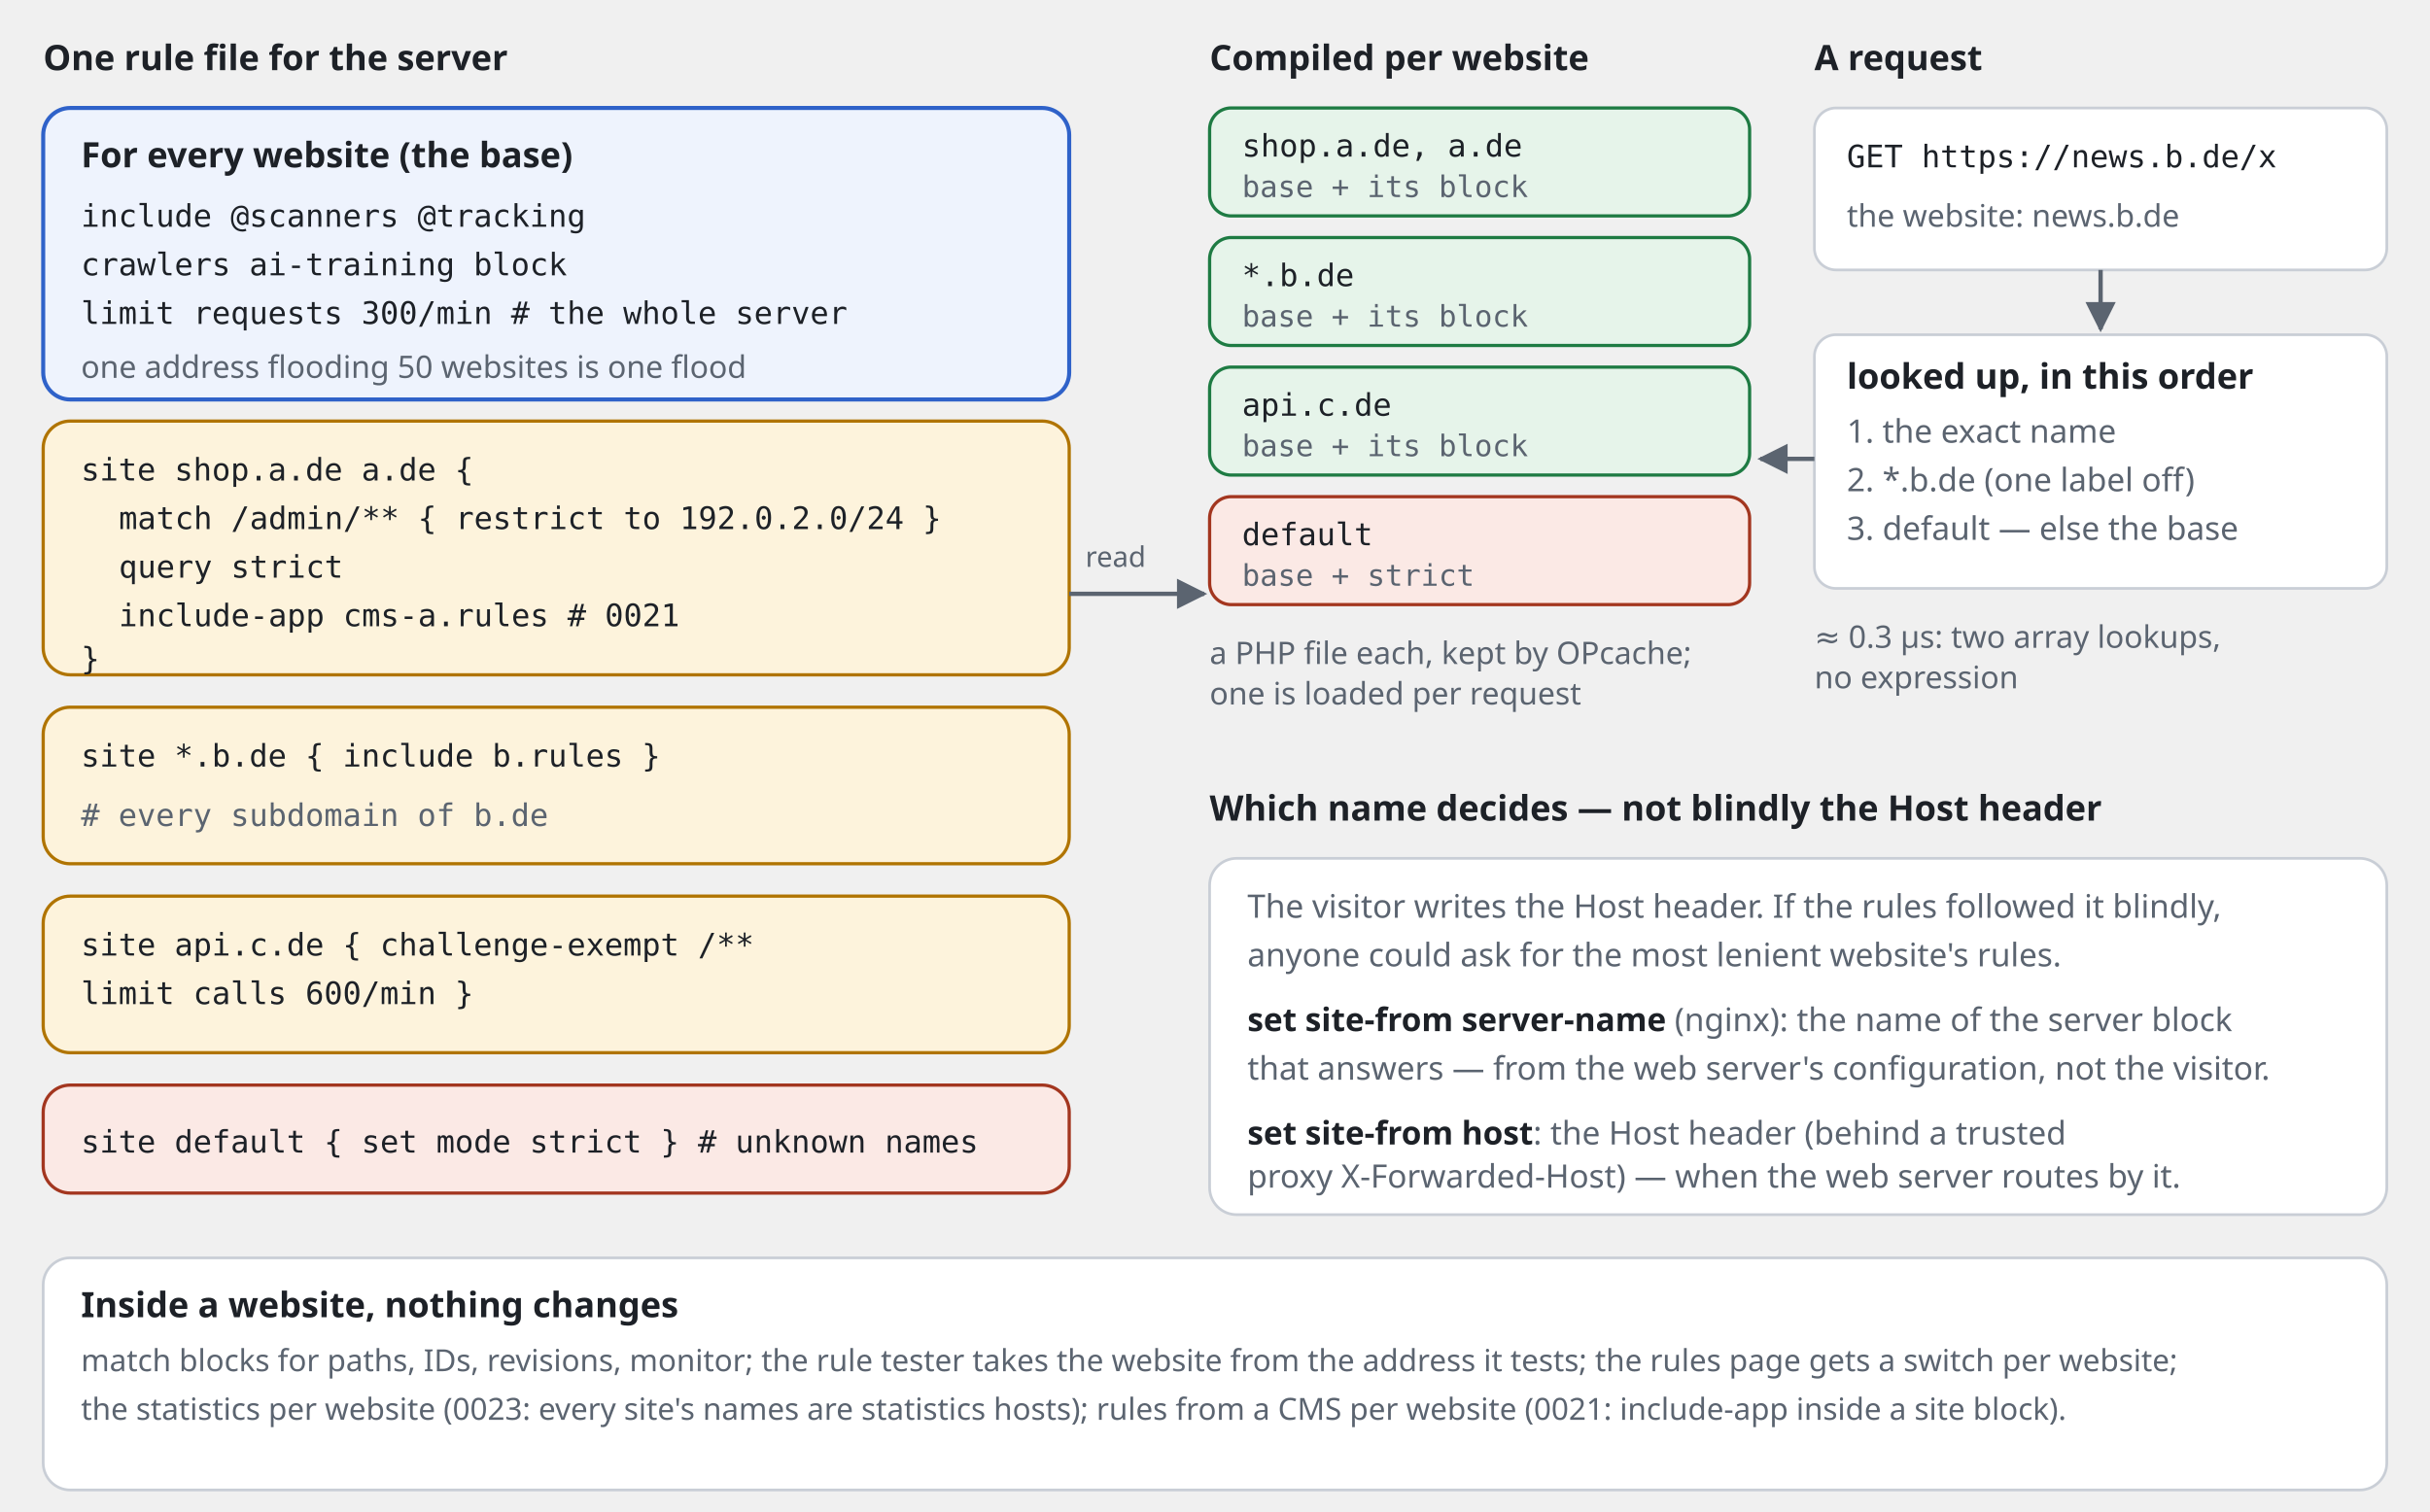
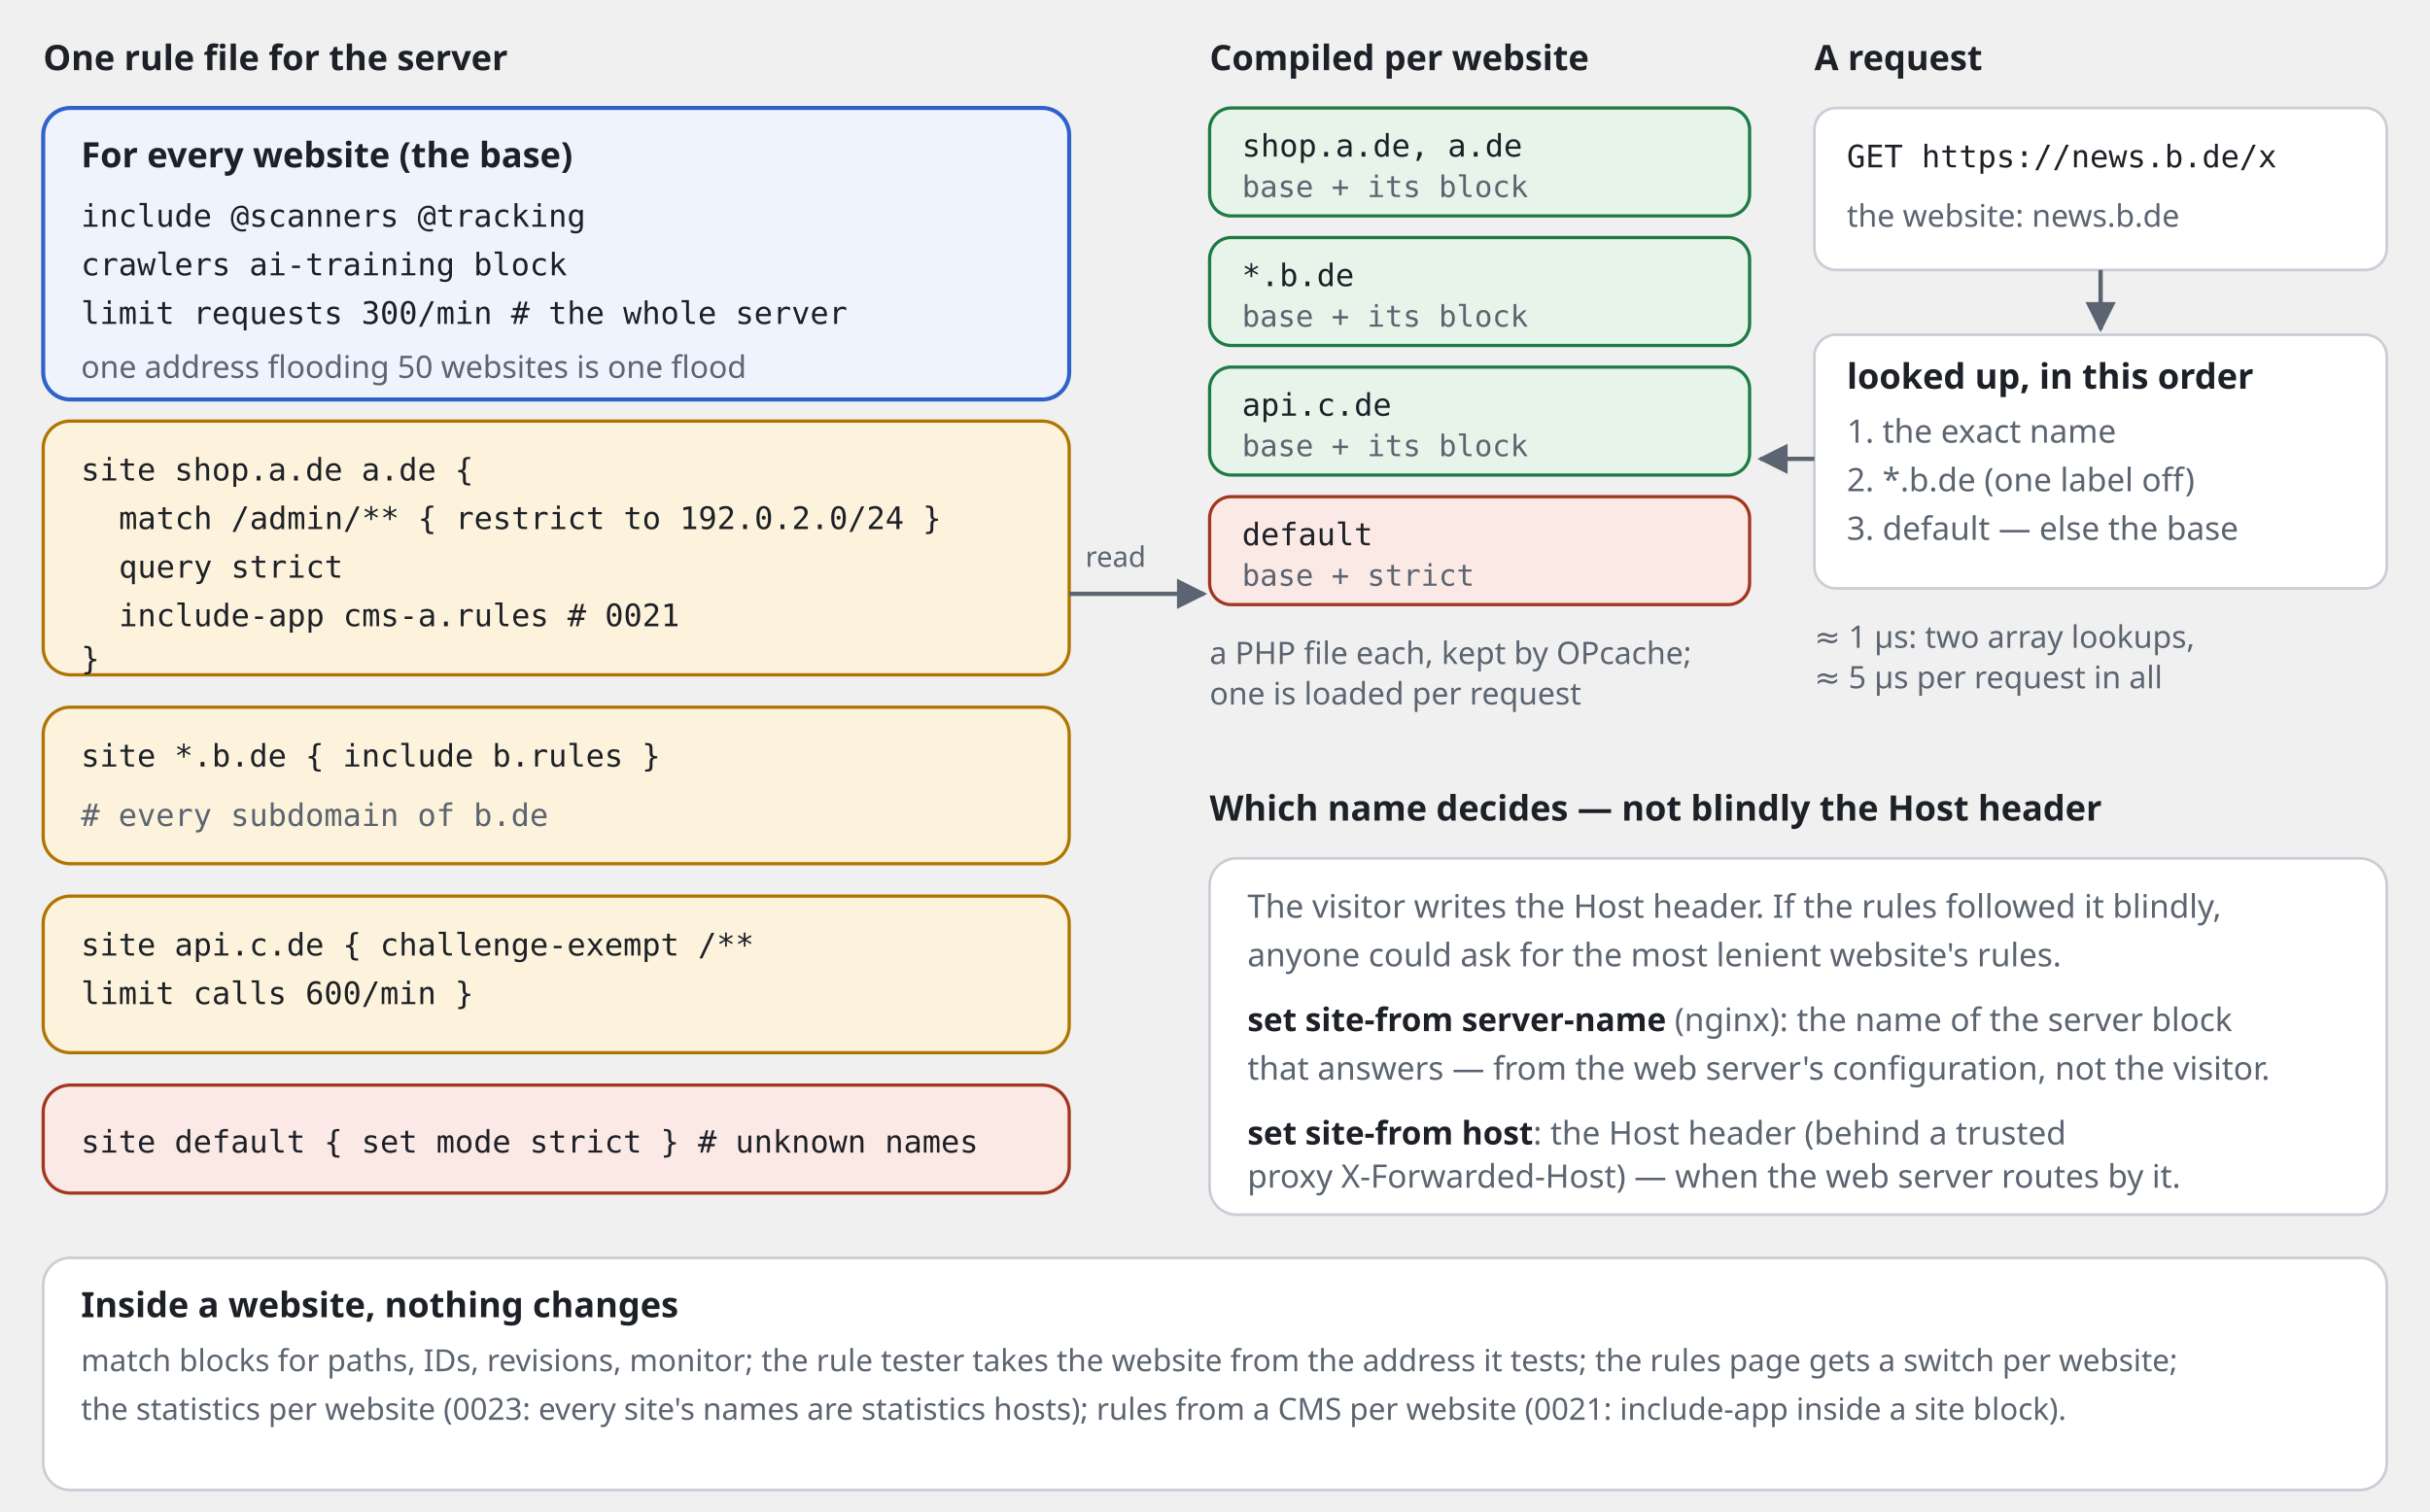
<svg xmlns="http://www.w3.org/2000/svg" class="rsd" role="img" viewBox="0 0 900 560" width="100%">
  <style>.rsd{font:13px/1.25 system-ui,sans-serif}.rsd .t{fill:#1d2127}.rsd .m{fill:#5b6470}.rsd .c{font-family:ui-monospace,SFMono-Regular,Menlo,monospace;font-size:11.5px}.rsd .box{fill:#fff;stroke:#c9ced6}.rsd .arrow{stroke:#5b6470;stroke-width:1.6;fill:none}.rsd .base{fill:#eef3fd;stroke:#2f62c9}.rsd .site{fill:#fdf3dc;stroke:#b07400}.rsd .ok{fill:#e6f4ea;stroke:#1e7b43}.rsd .no{fill:#fbe9e5;stroke:#a3361f}@media (prefers-color-scheme:dark){.rsd .t{fill:#e7e9ec}.rsd .m{fill:#a0a8b3}.rsd .box{fill:#1d2127;stroke:#3a414b}.rsd .arrow{stroke:#a0a8b3}.rsd .base{fill:#1b2740;stroke:#7aa2ff}.rsd .site{fill:#3a2f15;stroke:#e0a43c}.rsd .ok{fill:#17301f;stroke:#4cc38a}.rsd .no{fill:#3d1f19;stroke:#ff7a66}}</style>
  <defs>
    <marker id="a24" viewBox="0 0 10 10" refX="9" refY="5" markerWidth="7" markerHeight="7" orient="auto">
      <path d="M0 0 L10 5 L0 10z" class="m" />
    </marker>
  </defs>
  <text class="t" x="16" y="26" font-weight="700">One rule file for the server</text>
  <rect class="base" x="16" y="40" width="380" height="108" rx="10" stroke-width="1.5" />
  <text class="t" x="30" y="62" font-weight="700">For every website (the base)</text>
  <g class="c t">
    <text x="30" y="84">include @scanners @tracking</text>
    <text x="30" y="102">crawlers ai-training block</text>
    <text x="30" y="120">limit requests 300/min   # the whole server</text>
  </g>
  <text class="m" x="30" y="140" font-size="11.5">one address flooding 50 websites is one flood</text>
  <rect class="site" x="16" y="156" width="380" height="94" rx="10" stroke-width="1.2" />
  <g class="c t">
    <text x="30" y="178">site shop.a.de a.de {</text>
    <text x="44" y="196">match /admin/** { restrict to 192.0.2.0/24 }</text>
    <text x="44" y="214">query strict</text>
    <text x="44" y="232">include-app cms-a.rules     # 0021</text>
  </g>
  <text class="c t" x="30" y="248" font-size="11.5">}</text>
  <rect class="site" x="16" y="262" width="380" height="58" rx="10" stroke-width="1.2" />
  <g class="c t">
    <text x="30" y="284">site *.b.de {  include b.rules  }</text>
    <text x="30" y="306" class="m" font-size="11.5">  # every subdomain of b.de</text>
  </g>
  <rect class="site" x="16" y="332" width="380" height="58" rx="10" stroke-width="1.2" />
  <g class="c t">
    <text x="30" y="354">site api.c.de {  challenge-exempt /**</text>
    <text x="30" y="372">  limit calls 600/min  }</text>
  </g>
  <rect class="no" x="16" y="402" width="380" height="40" rx="10" stroke-width="1.2" />
  <text class="c t" x="30" y="427">site default {  set mode strict  }   # unknown names</text>
  <path class="arrow" d="M396 220 H446" marker-end="url(#a24)" />
  <text class="m" x="402" y="210" font-size="10.5">read</text>
  <text class="t" x="448" y="26" font-weight="700">Compiled per website</text>
  <g class="c t">
    <rect class="ok" x="448" y="40" width="200" height="40" rx="8" stroke-width="1.2" />
    <text x="460" y="58">shop.a.de, a.de</text>
    <text x="460" y="73" class="m" font-size="11">base + its block</text>
    <rect class="ok" x="448" y="88" width="200" height="40" rx="8" stroke-width="1.2" />
    <text x="460" y="106">*.b.de</text>
    <text x="460" y="121" class="m" font-size="11">base + its block</text>
    <rect class="ok" x="448" y="136" width="200" height="40" rx="8" stroke-width="1.2" />
    <text x="460" y="154">api.c.de</text>
    <text x="460" y="169" class="m" font-size="11">base + its block</text>
    <rect class="no" x="448" y="184" width="200" height="40" rx="8" stroke-width="1.2" />
    <text x="460" y="202">default</text>
    <text x="460" y="217" class="m" font-size="11">base + strict</text>
  </g>
  <text class="m" x="448" y="246" font-size="11.5">a PHP file each, kept by OPcache;</text>
  <text class="m" x="448" y="261" font-size="11.5">one is loaded per request</text>
  <text class="t" x="672" y="26" font-weight="700">A request</text>
  <rect class="box" x="672" y="40" width="212" height="60" rx="8" />
  <text class="c t" x="684" y="62">GET https://news.b.de/x</text>
  <text class="m" x="684" y="84" font-size="11.5">the website: news.b.de</text>
  <path class="arrow" d="M778 100 V122" marker-end="url(#a24)" />
  <rect class="box" x="672" y="124" width="212" height="94" rx="8" />
  <text class="t" x="684" y="144" font-weight="600">looked up, in this order</text>
  <g class="m" font-size="12">
    <text x="684" y="164">1. the exact name</text>
    <text x="684" y="182">2. *.b.de (one label off)</text>
    <text x="684" y="200">3. default — else the base</text>
  </g>
  <path class="arrow" d="M672 170 H652" marker-end="url(#a24)" />
-   <text class="m" x="672" y="240" font-size="11.5">≈ 0.3 µs: two array lookups,</text>
-   <text class="m" x="672" y="255" font-size="11.5">no expression</text>
+   <text class="m" x="672" y="240" font-size="11.5">≈ 1 µs: two array lookups,</text>
+   <text class="m" x="672" y="255" font-size="11.5">≈ 5 µs per request in all</text>
  <text class="t" x="448" y="304" font-weight="700">Which name decides — not blindly the Host header</text>
  <rect class="box" x="448" y="318" width="436" height="132" rx="10" />
  <g class="m" font-size="12">
    <text x="462" y="340">The visitor writes the Host header. If the rules followed it blindly,</text>
    <text x="462" y="358">anyone could ask for the most lenient website's rules.</text>
    <text x="462" y="382">
      <tspan class="t" font-weight="600">set site-from server-name</tspan> (nginx): the name of the server block</text>
    <text x="462" y="400">that answers — from the web server's configuration, not the visitor.</text>
    <text x="462" y="424">
      <tspan class="t" font-weight="600">set site-from host</tspan>: the Host header (behind a trusted</text>
    <text x="462" y="440">proxy X-Forwarded-Host) — when the web server routes by it.</text>
  </g>
  <rect class="box" x="16" y="466" width="868" height="86" rx="10" />
  <text class="t" x="30" y="488" font-weight="700">Inside a website, nothing changes</text>
  <g class="m" font-size="11.3">
    <text x="30" y="508">match blocks for paths, IDs, revisions, monitor; the rule tester takes the website from the address it tests; the rules page gets a switch per website;</text>
    <text x="30" y="526">the statistics per website (0023: every site's names are statistics hosts); rules from a CMS per website (0021: include-app inside a site block).</text>
  </g>
</svg>
